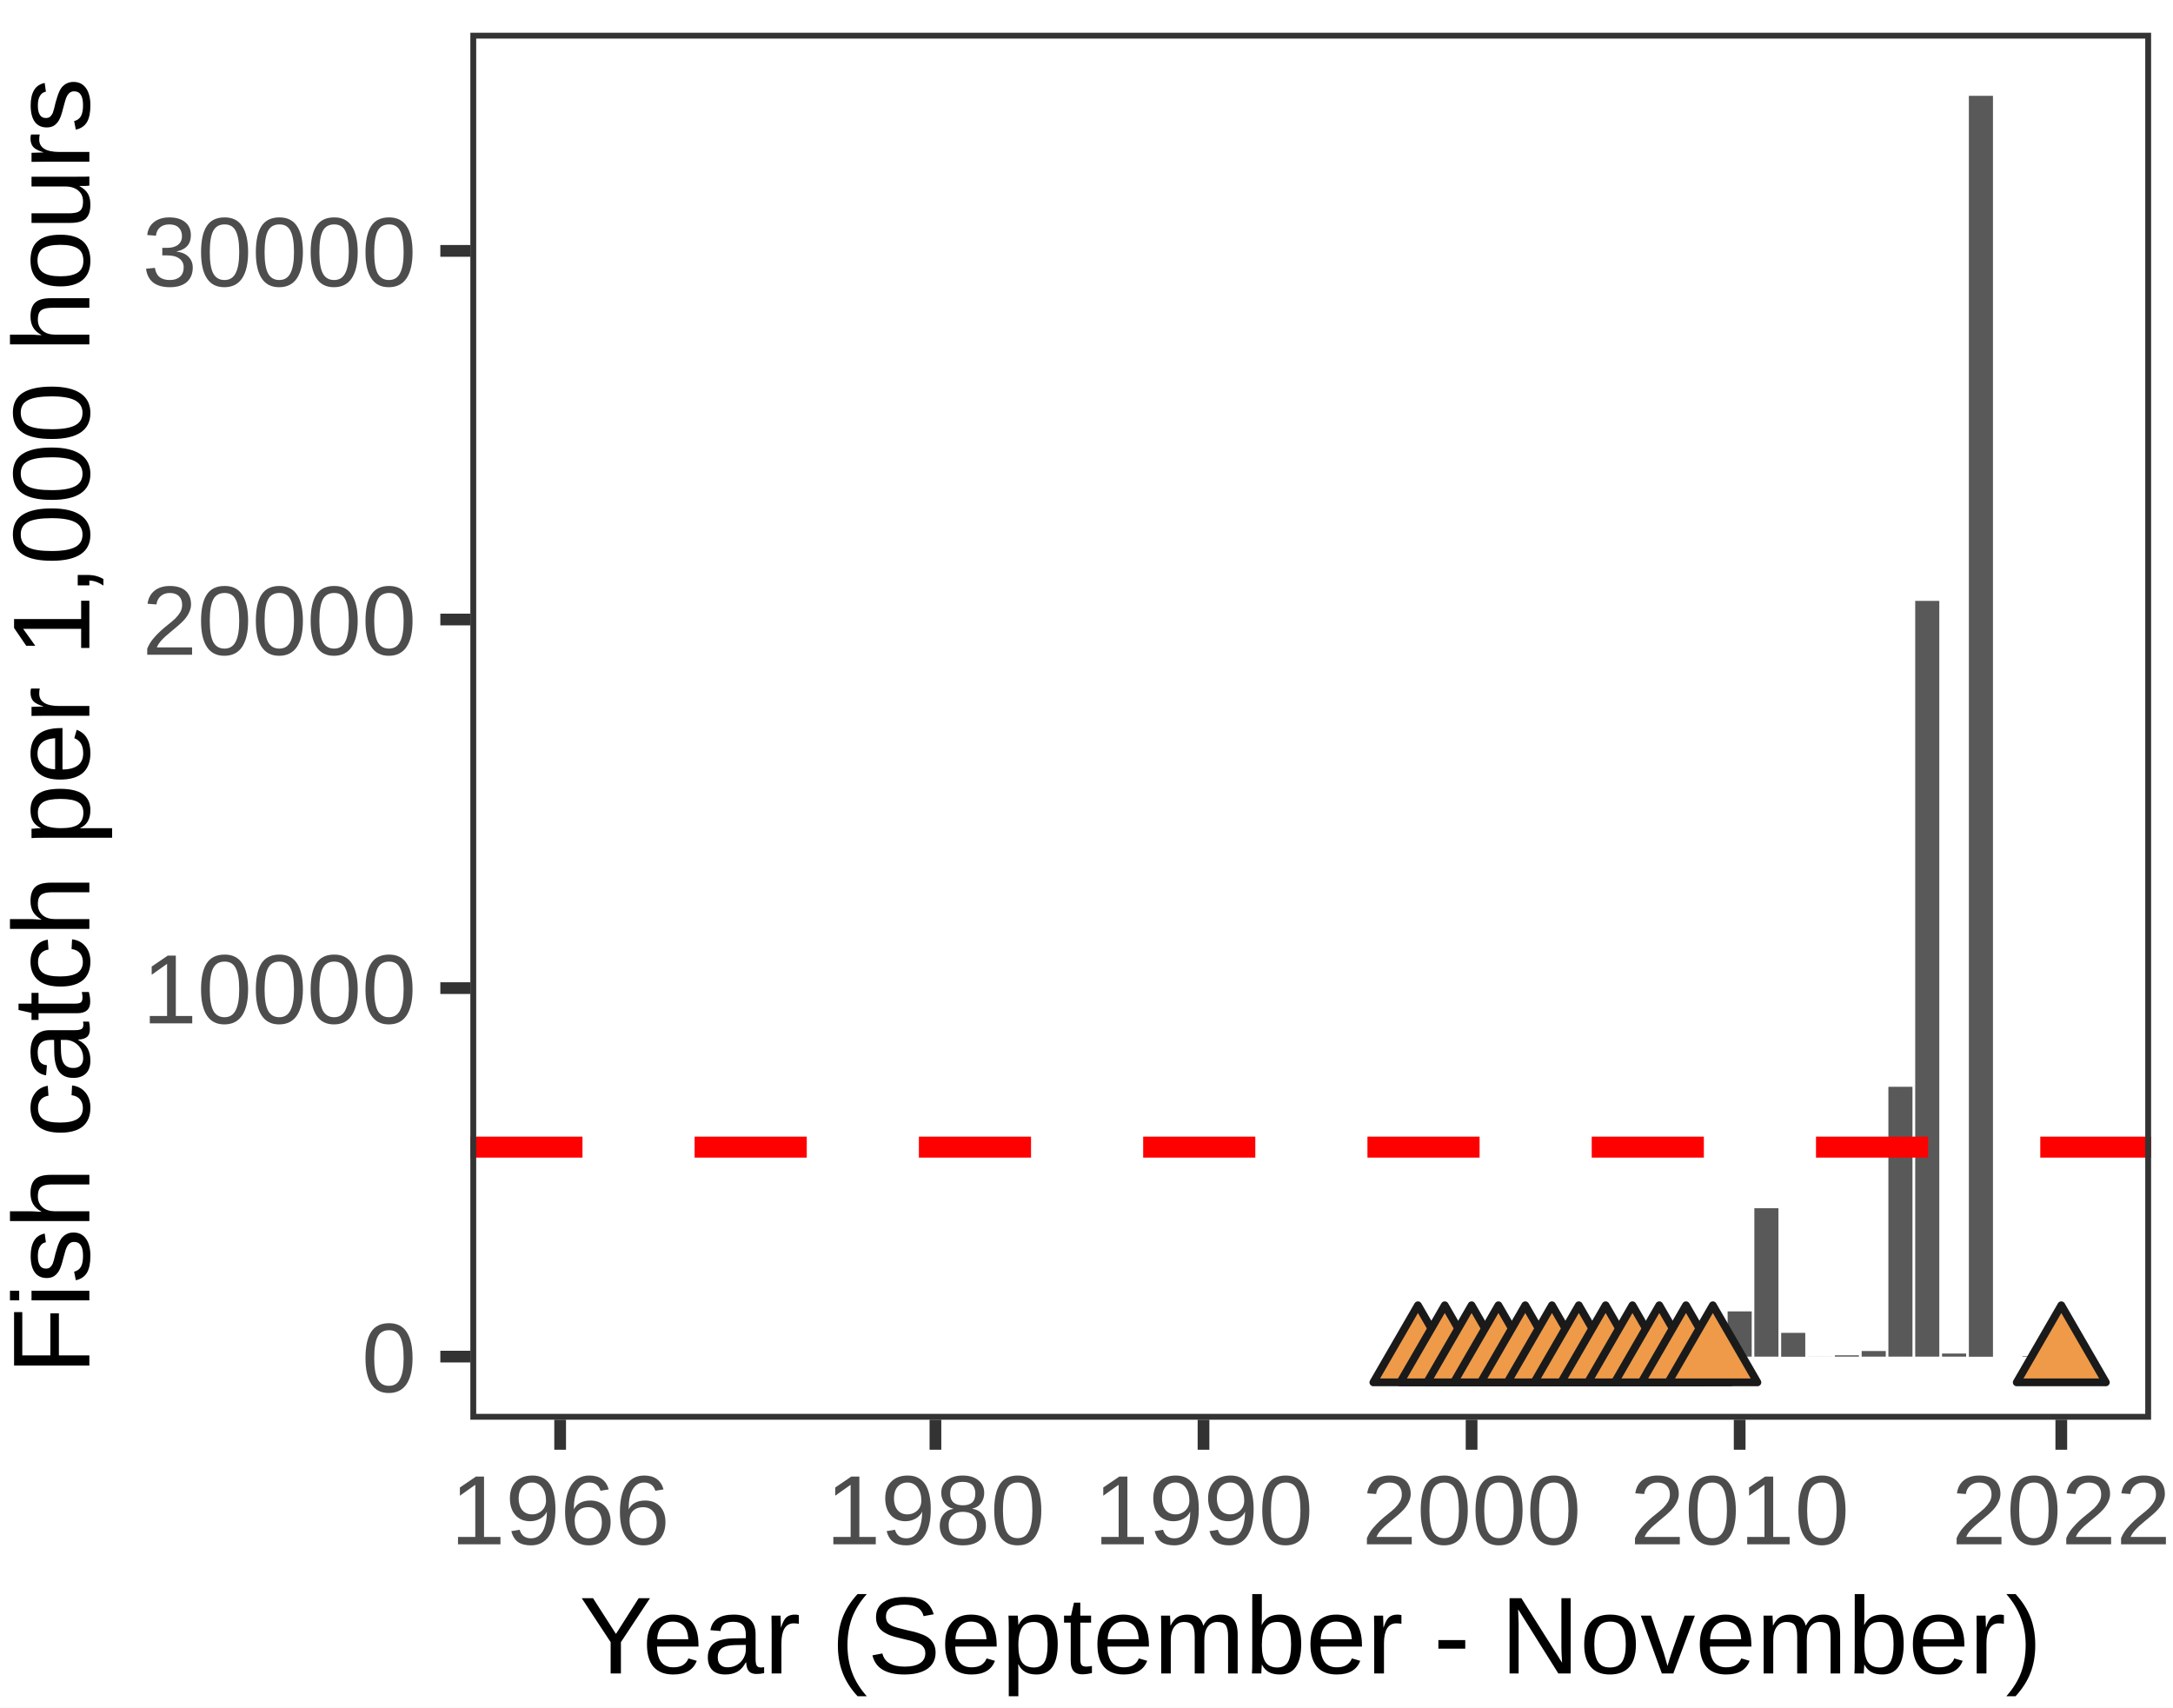
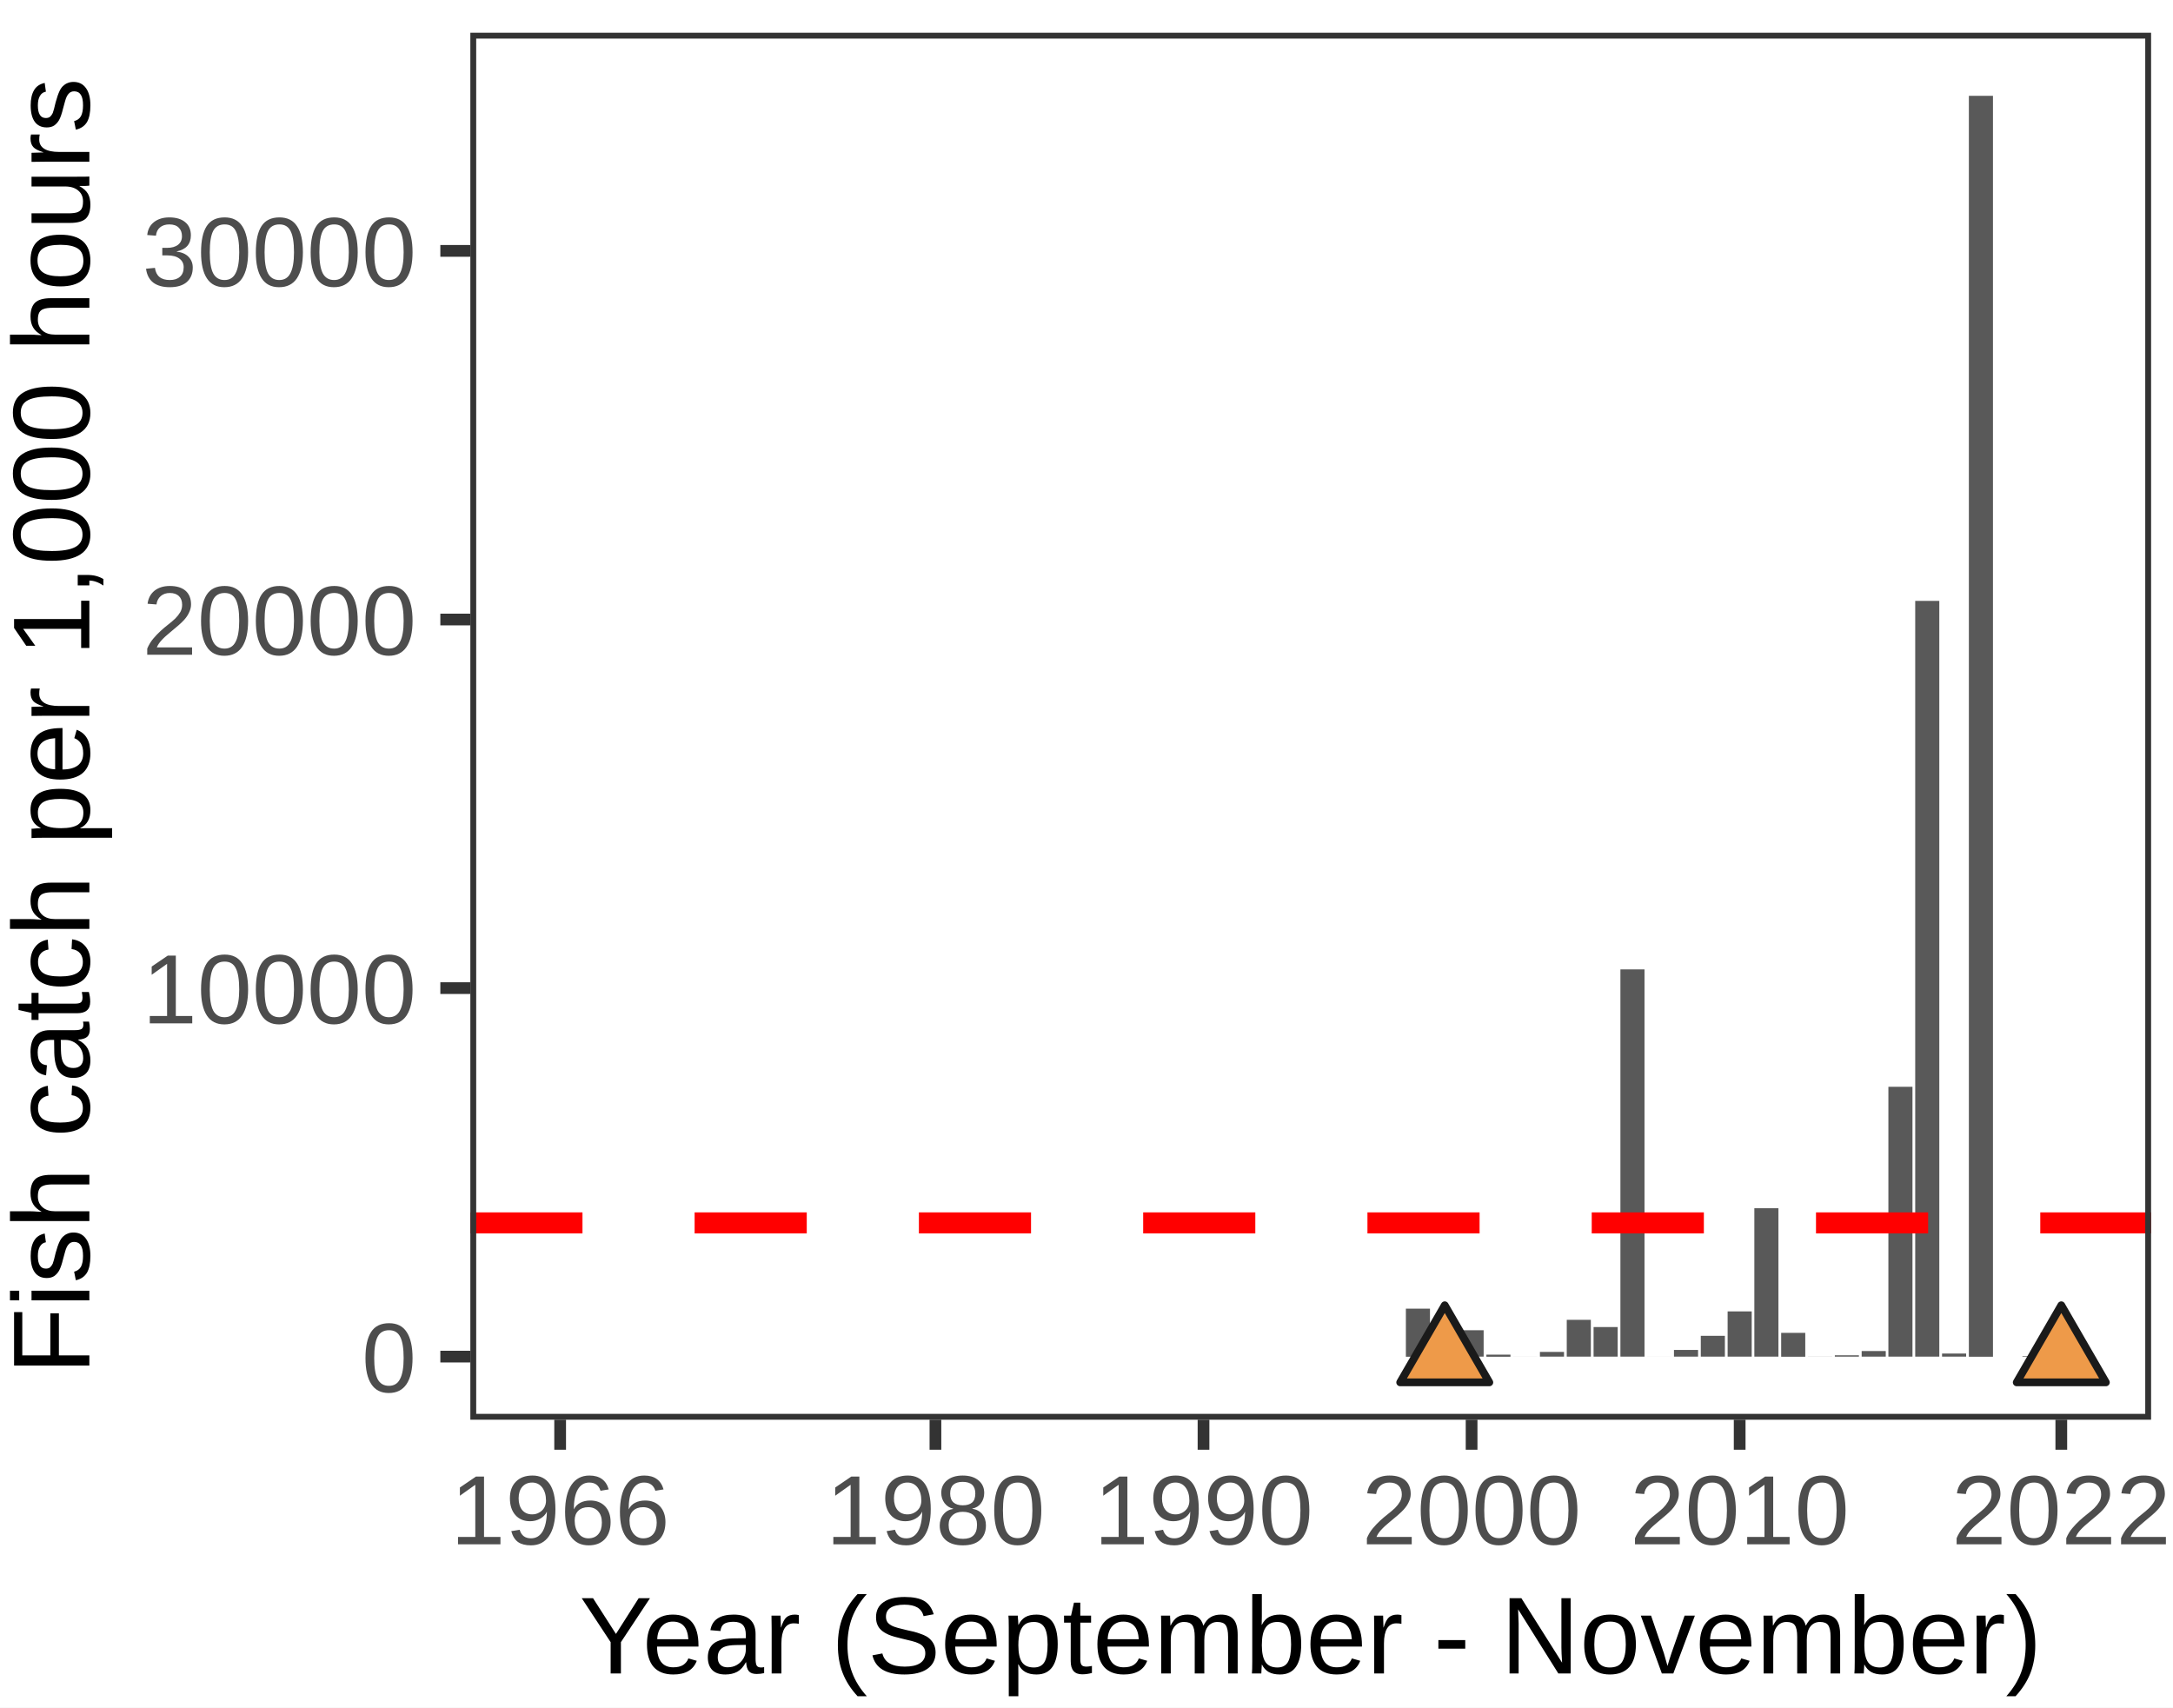
<svg xmlns="http://www.w3.org/2000/svg" class="svglite" width="198.43pt" height="155.91pt" viewBox="0 0 198.43 155.91">
  <defs>
    <style type="text/css">
    .svglite line, .svglite polyline, .svglite polygon, .svglite path, .svglite rect, .svglite circle {
      fill: none;
      stroke: #000000;
      stroke-linecap: round;
      stroke-linejoin: round;
      stroke-miterlimit: 10.00;
    }
    .svglite text {
      white-space: pre;
    }
  </style>
  </defs>
  <rect width="100%" height="100%" style="stroke: none; fill: #FFFFFF;" />
  <defs>
    <clipPath id="cpMC4wMHwxOTguNDN8MC4wMHwxNTUuOTE=">
      <rect x="0.00" y="0.00" width="198.43" height="155.91" />
    </clipPath>
  </defs>
  <g clip-path="url(#cpMC4wMHwxOTguNDN8MC4wMHwxNTUuOTE=)">
    <rect x="-0" y="0.00" width="198.43" height="155.91" style="stroke-width: 1.07; stroke: #FFFFFF; fill: #FFFFFF;" />
  </g>
  <defs>
    <clipPath id="cpNDIuOTV8MTk2LjQzfDIuOTl8MTI5LjY0">
      <rect x="42.95" y="2.99" width="153.48" height="126.65" />
    </clipPath>
  </defs>
  <g clip-path="url(#cpNDIuOTV8MTk2LjQzfDIuOTl8MTI5LjY0)">
    <rect x="42.95" y="2.99" width="153.48" height="126.65" style="stroke-width: 1.07; stroke: none; fill: #FFFFFF;" />
+     <rect x="128.38" y="119.50" width="2.20" height="4.39" style="stroke-width: 1.07; stroke: none; stroke-linecap: butt; stroke-linejoin: miter; fill: #595959;" />
+     <rect x="133.28" y="121.47" width="2.20" height="2.41" style="stroke-width: 1.07; stroke: none; stroke-linecap: butt; stroke-linejoin: miter; fill: #595959;" />
+     <rect x="135.73" y="123.70" width="2.20" height="0.19" style="stroke-width: 1.07; stroke: none; stroke-linecap: butt; stroke-linejoin: miter; fill: #595959;" />
+     <rect x="138.17" y="123.88" width="2.20" height="0.003" style="stroke-width: 1.07; stroke: none; stroke-linecap: butt; stroke-linejoin: miter; fill: #595959;" />
+     <rect x="140.62" y="123.45" width="2.20" height="0.43" style="stroke-width: 1.07; stroke: none; stroke-linecap: butt; stroke-linejoin: miter; fill: #595959;" />
+     <rect x="143.07" y="120.52" width="2.20" height="3.36" style="stroke-width: 1.07; stroke: none; stroke-linecap: butt; stroke-linejoin: miter; fill: #595959;" />
+     <rect x="145.52" y="121.18" width="2.20" height="2.70" style="stroke-width: 1.07; stroke: none; stroke-linecap: butt; stroke-linejoin: miter; fill: #595959;" />
+     <rect x="147.97" y="88.52" width="2.20" height="35.36" style="stroke-width: 1.07; stroke: none; stroke-linecap: butt; stroke-linejoin: miter; fill: #595959;" />
+     <rect x="150.41" y="123.88" width="2.20" height="0.002" style="stroke-width: 1.07; stroke: none; stroke-linecap: butt; stroke-linejoin: miter; fill: #595959;" />
+     <rect x="152.86" y="123.27" width="2.20" height="0.61" style="stroke-width: 1.07; stroke: none; stroke-linecap: butt; stroke-linejoin: miter; fill: #595959;" />
+     <rect x="155.31" y="121.98" width="2.20" height="1.90" style="stroke-width: 1.07; stroke: none; stroke-linecap: butt; stroke-linejoin: miter; fill: #595959;" />
    <rect x="157.76" y="119.75" width="2.20" height="4.13" style="stroke-width: 1.07; stroke: none; stroke-linecap: butt; stroke-linejoin: miter; fill: #595959;" />
    <rect x="160.20" y="110.33" width="2.20" height="13.55" style="stroke-width: 1.07; stroke: none; stroke-linecap: butt; stroke-linejoin: miter; fill: #595959;" />
    <rect x="162.65" y="121.71" width="2.20" height="2.18" style="stroke-width: 1.07; stroke: none; stroke-linecap: butt; stroke-linejoin: miter; fill: #595959;" />
    <rect x="165.10" y="123.88" width="2.20" height="0.007" style="stroke-width: 1.07; stroke: none; stroke-linecap: butt; stroke-linejoin: miter; fill: #595959;" />
    <rect x="167.55" y="123.76" width="2.20" height="0.12" style="stroke-width: 1.07; stroke: none; stroke-linecap: butt; stroke-linejoin: miter; fill: #595959;" />
    <rect x="170.00" y="123.37" width="2.20" height="0.51" style="stroke-width: 1.07; stroke: none; stroke-linecap: butt; stroke-linejoin: miter; fill: #595959;" />
    <rect x="172.44" y="99.24" width="2.20" height="24.64" style="stroke-width: 1.07; stroke: none; stroke-linecap: butt; stroke-linejoin: miter; fill: #595959;" />
    <rect x="174.89" y="54.87" width="2.20" height="69.01" style="stroke-width: 1.07; stroke: none; stroke-linecap: butt; stroke-linejoin: miter; fill: #595959;" />
    <rect x="177.34" y="123.60" width="2.20" height="0.28" style="stroke-width: 1.07; stroke: none; stroke-linecap: butt; stroke-linejoin: miter; fill: #595959;" />
    <rect x="179.79" y="8.75" width="2.20" height="115.14" style="stroke-width: 1.07; stroke: none; stroke-linecap: butt; stroke-linejoin: miter; fill: #595959;" />
    <rect x="182.24" y="123.88" width="2.20" height="0.00" style="stroke-width: 1.07; stroke: none; stroke-linecap: butt; stroke-linejoin: miter; fill: #595959;" />
    <rect x="184.68" y="123.83" width="2.20" height="0.050" style="stroke-width: 1.07; stroke: none; stroke-linecap: butt; stroke-linejoin: miter; fill: #595959;" />
-     <polygon points="129.48,119.19 133.55,126.23 125.41,126.23 " style="stroke-width: 0.71; stroke: #1A1A1A; fill: #EE9A49;" />
    <polygon points="131.93,119.19 136.00,126.23 127.86,126.23 " style="stroke-width: 0.71; stroke: #1A1A1A; fill: #EE9A49;" />
-     <polygon points="134.38,119.19 138.45,126.23 130.31,126.23 " style="stroke-width: 0.71; stroke: #1A1A1A; fill: #EE9A49;" />
-     <polygon points="136.83,119.19 140.90,126.23 132.76,126.23 " style="stroke-width: 0.71; stroke: #1A1A1A; fill: #EE9A49;" />
-     <polygon points="139.28,119.19 143.35,126.23 135.21,126.23 " style="stroke-width: 0.71; stroke: #1A1A1A; fill: #EE9A49;" />
-     <polygon points="141.72,119.19 145.79,126.23 137.65,126.23 " style="stroke-width: 0.71; stroke: #1A1A1A; fill: #EE9A49;" />
-     <polygon points="144.17,119.19 148.24,126.23 140.10,126.23 " style="stroke-width: 0.71; stroke: #1A1A1A; fill: #EE9A49;" />
-     <polygon points="146.62,119.19 150.69,126.23 142.55,126.23 " style="stroke-width: 0.71; stroke: #1A1A1A; fill: #EE9A49;" />
-     <polygon points="149.07,119.19 153.14,126.23 145.00,126.23 " style="stroke-width: 0.71; stroke: #1A1A1A; fill: #EE9A49;" />
-     <polygon points="151.52,119.19 155.58,126.23 147.45,126.23 " style="stroke-width: 0.71; stroke: #1A1A1A; fill: #EE9A49;" />
-     <polygon points="153.96,119.19 158.03,126.23 149.89,126.23 " style="stroke-width: 0.71; stroke: #1A1A1A; fill: #EE9A49;" />
-     <polygon points="156.41,119.19 160.48,126.23 152.34,126.23 " style="stroke-width: 0.71; stroke: #1A1A1A; fill: #EE9A49;" />
    <polygon points="188.23,119.19 192.30,126.23 184.16,126.23 " style="stroke-width: 0.71; stroke: #1A1A1A; fill: #EE9A49;" />
-     <line x1="42.95" y1="104.75" x2="196.43" y2="104.75" style="stroke-width: 1.92; stroke: #FF0000; stroke-dasharray: 10.24,10.24; stroke-linecap: butt;" />
+     <line x1="42.95" y1="111.67" x2="196.43" y2="111.67" style="stroke-width: 1.92; stroke: #FF0000; stroke-dasharray: 10.24,10.24; stroke-linecap: butt;" />
    <rect x="42.95" y="2.99" width="153.48" height="126.65" style="stroke-width: 1.07; stroke: #333333;" />
  </g>
  <g clip-path="url(#cpMC4wMHwxOTguNDN8MC4wMHwxNTUuOTE=)">
    <text x="38.02" y="127.11" text-anchor="end" style="font-size: 9.00px;fill: #4D4D4D; font-family: &quot;Arial&quot;;" textLength="5.00px" lengthAdjust="spacingAndGlyphs">0</text>
    <text x="38.02" y="93.45" text-anchor="end" style="font-size: 9.00px;fill: #4D4D4D; font-family: &quot;Arial&quot;;" textLength="25.02px" lengthAdjust="spacingAndGlyphs">10000</text>
    <text x="38.02" y="59.79" text-anchor="end" style="font-size: 9.00px;fill: #4D4D4D; font-family: &quot;Arial&quot;;" textLength="25.02px" lengthAdjust="spacingAndGlyphs">20000</text>
    <text x="38.02" y="26.13" text-anchor="end" style="font-size: 9.00px;fill: #4D4D4D; font-family: &quot;Arial&quot;;" textLength="25.02px" lengthAdjust="spacingAndGlyphs">30000</text>
    <polyline points="40.21,123.88 42.95,123.88 " style="stroke-width: 1.07; stroke: #333333; stroke-linecap: butt;" />
    <polyline points="40.21,90.23 42.95,90.23 " style="stroke-width: 1.07; stroke: #333333; stroke-linecap: butt;" />
    <polyline points="40.21,56.57 42.95,56.57 " style="stroke-width: 1.07; stroke: #333333; stroke-linecap: butt;" />
    <polyline points="40.21,22.91 42.95,22.91 " style="stroke-width: 1.07; stroke: #333333; stroke-linecap: butt;" />
    <polyline points="51.15,132.38 51.15,129.64 " style="stroke-width: 1.07; stroke: #333333; stroke-linecap: butt;" />
    <polyline points="85.42,132.38 85.42,129.64 " style="stroke-width: 1.07; stroke: #333333; stroke-linecap: butt;" />
    <polyline points="109.90,132.38 109.90,129.64 " style="stroke-width: 1.07; stroke: #333333; stroke-linecap: butt;" />
    <polyline points="134.38,132.38 134.38,129.64 " style="stroke-width: 1.07; stroke: #333333; stroke-linecap: butt;" />
    <polyline points="158.86,132.38 158.86,129.64 " style="stroke-width: 1.07; stroke: #333333; stroke-linecap: butt;" />
    <polyline points="188.23,132.38 188.23,129.64 " style="stroke-width: 1.07; stroke: #333333; stroke-linecap: butt;" />
    <text x="51.15" y="141.02" text-anchor="middle" style="font-size: 9.00px;fill: #4D4D4D; font-family: &quot;Arial&quot;;" textLength="20.02px" lengthAdjust="spacingAndGlyphs">1966</text>
    <text x="85.42" y="141.02" text-anchor="middle" style="font-size: 9.00px;fill: #4D4D4D; font-family: &quot;Arial&quot;;" textLength="20.02px" lengthAdjust="spacingAndGlyphs">1980</text>
    <text x="109.90" y="141.02" text-anchor="middle" style="font-size: 9.00px;fill: #4D4D4D; font-family: &quot;Arial&quot;;" textLength="20.02px" lengthAdjust="spacingAndGlyphs">1990</text>
    <text x="134.38" y="141.02" text-anchor="middle" style="font-size: 9.00px;fill: #4D4D4D; font-family: &quot;Arial&quot;;" textLength="20.02px" lengthAdjust="spacingAndGlyphs">2000</text>
    <text x="158.86" y="141.02" text-anchor="middle" style="font-size: 9.00px;fill: #4D4D4D; font-family: &quot;Arial&quot;;" textLength="20.02px" lengthAdjust="spacingAndGlyphs">2010</text>
    <text x="188.23" y="141.02" text-anchor="middle" style="font-size: 9.00px;fill: #4D4D4D; font-family: &quot;Arial&quot;;" textLength="20.02px" lengthAdjust="spacingAndGlyphs">2022</text>
    <text x="119.69" y="152.81" text-anchor="middle" style="font-size: 10.00px; font-family: &quot;Arial&quot;;" textLength="133.65px" lengthAdjust="spacingAndGlyphs">Year (September - November)</text>
    <text transform="translate(8.16,66.32) rotate(-90)" text-anchor="middle" style="font-size: 10.00px; font-family: &quot;Arial&quot;;" textLength="118.48px" lengthAdjust="spacingAndGlyphs">Fish catch per 1,000 hours</text>
  </g>
</svg>
